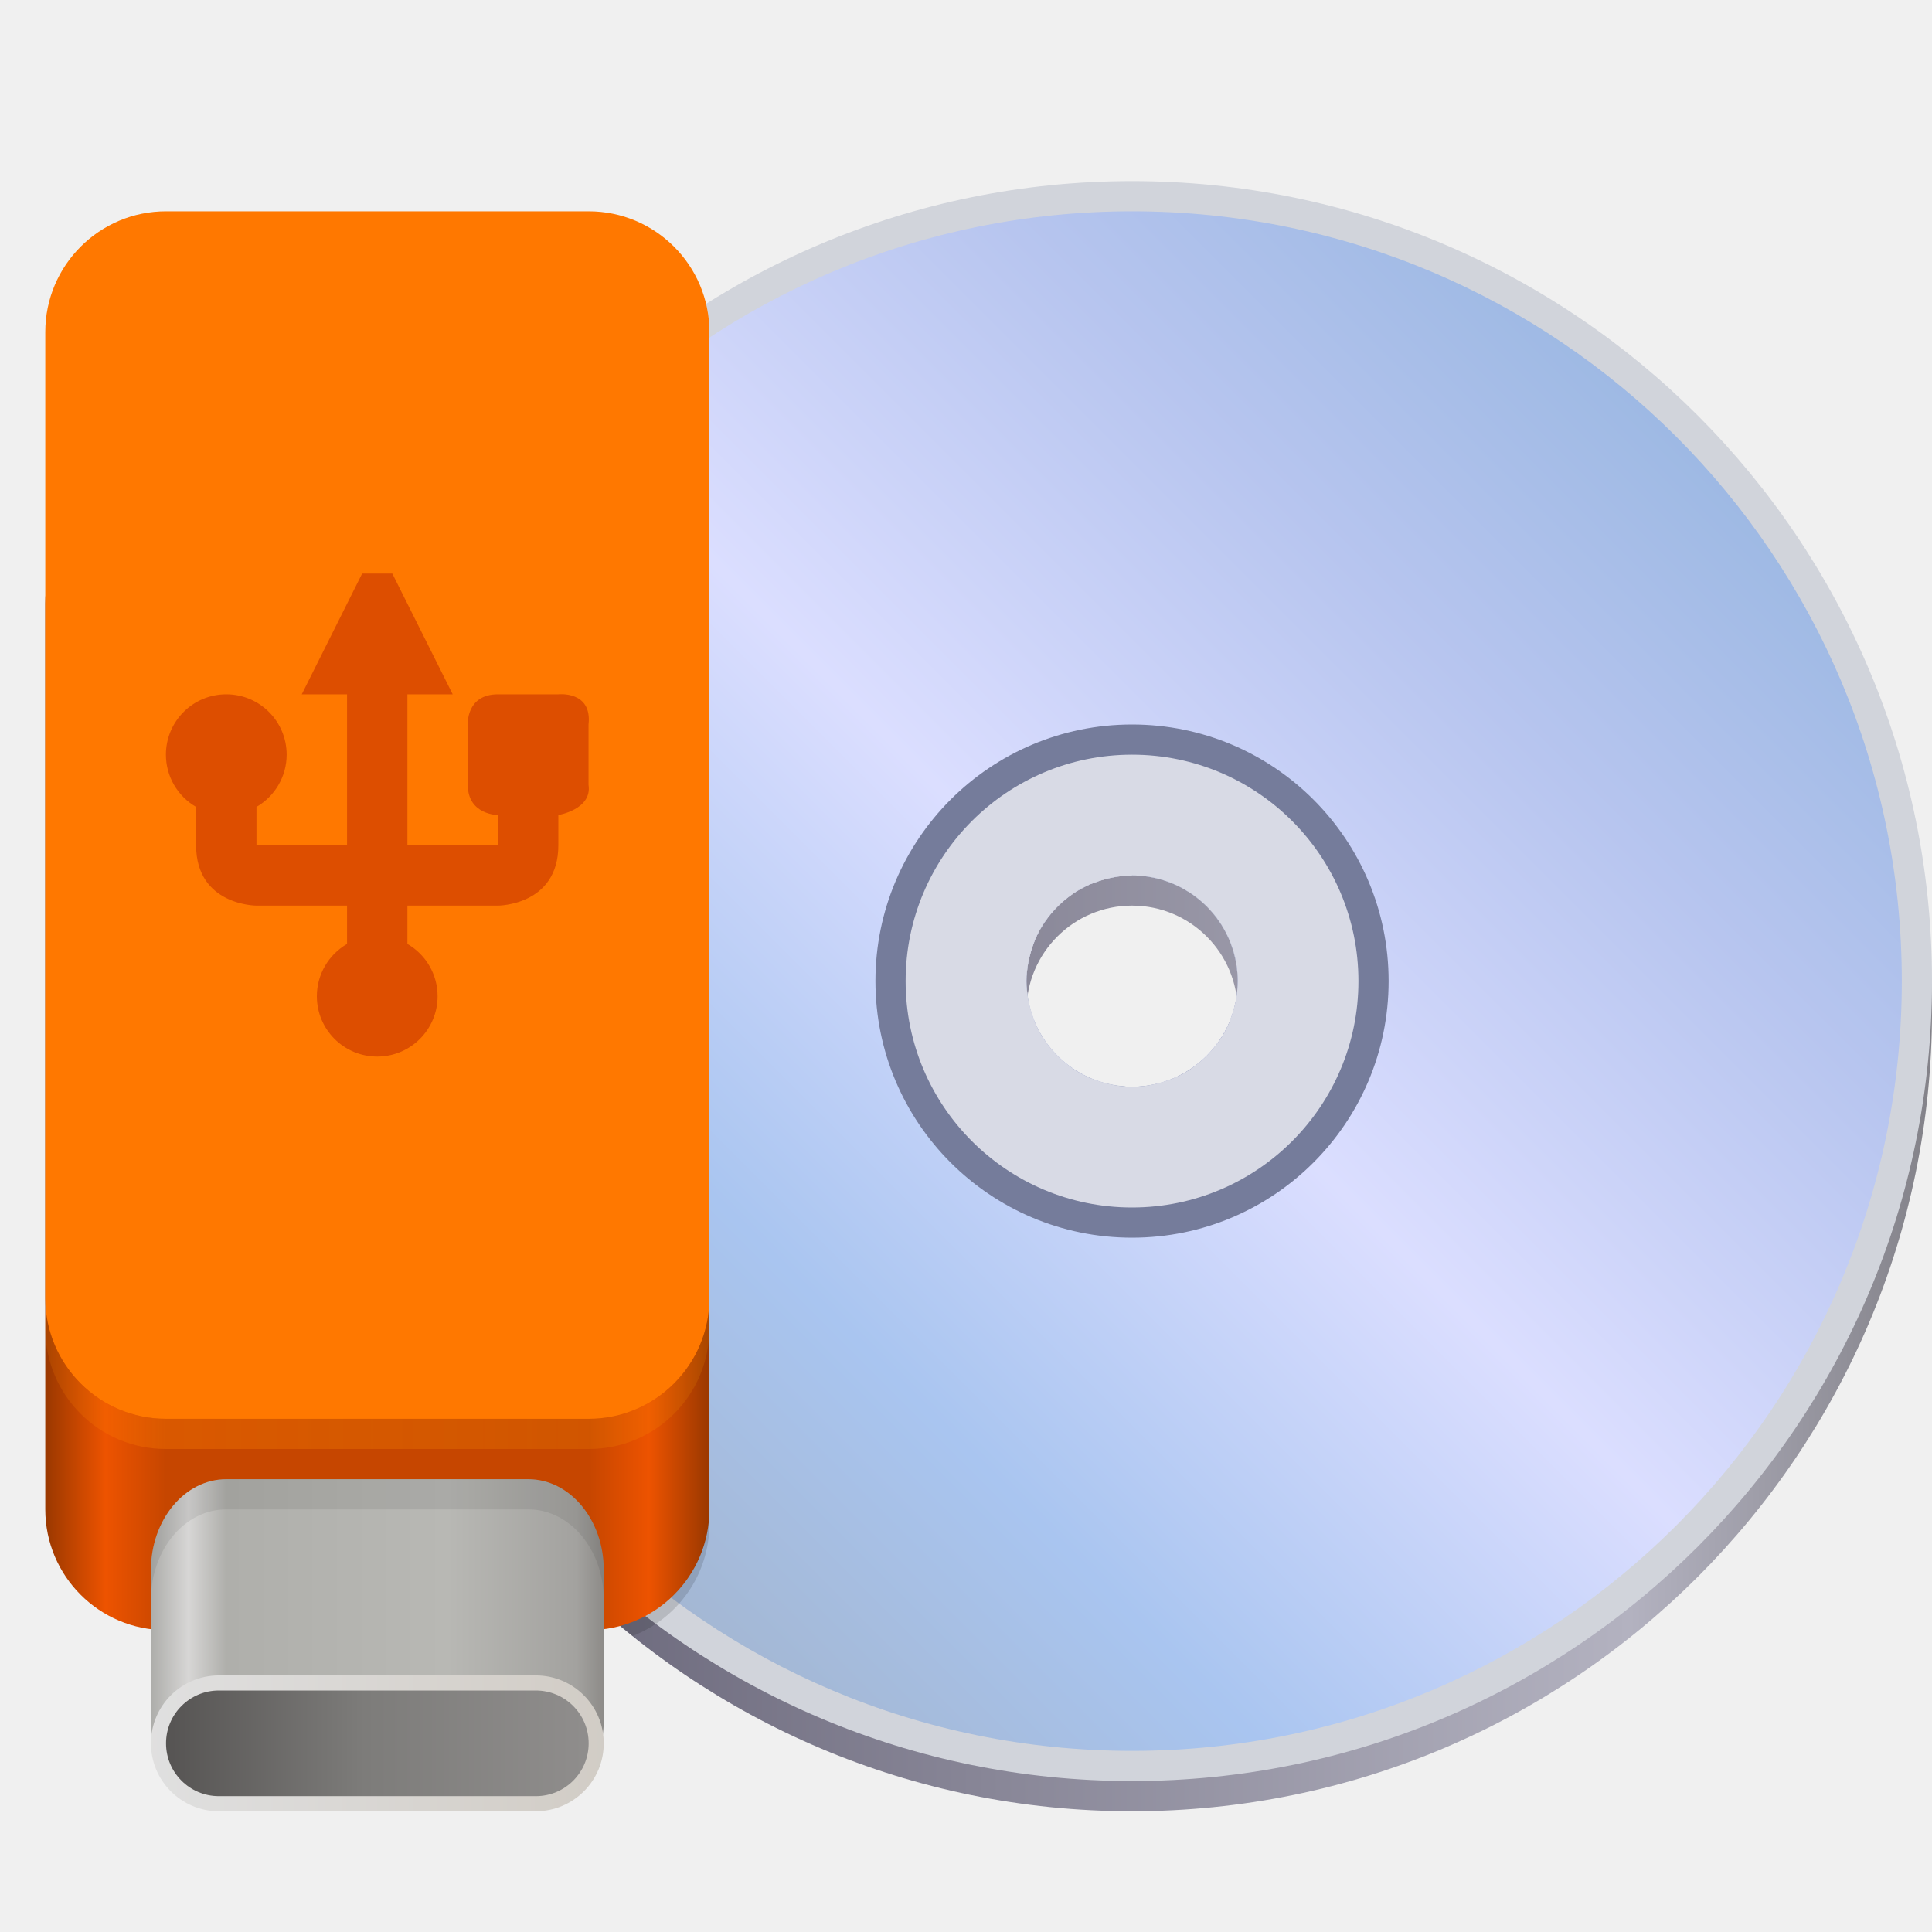
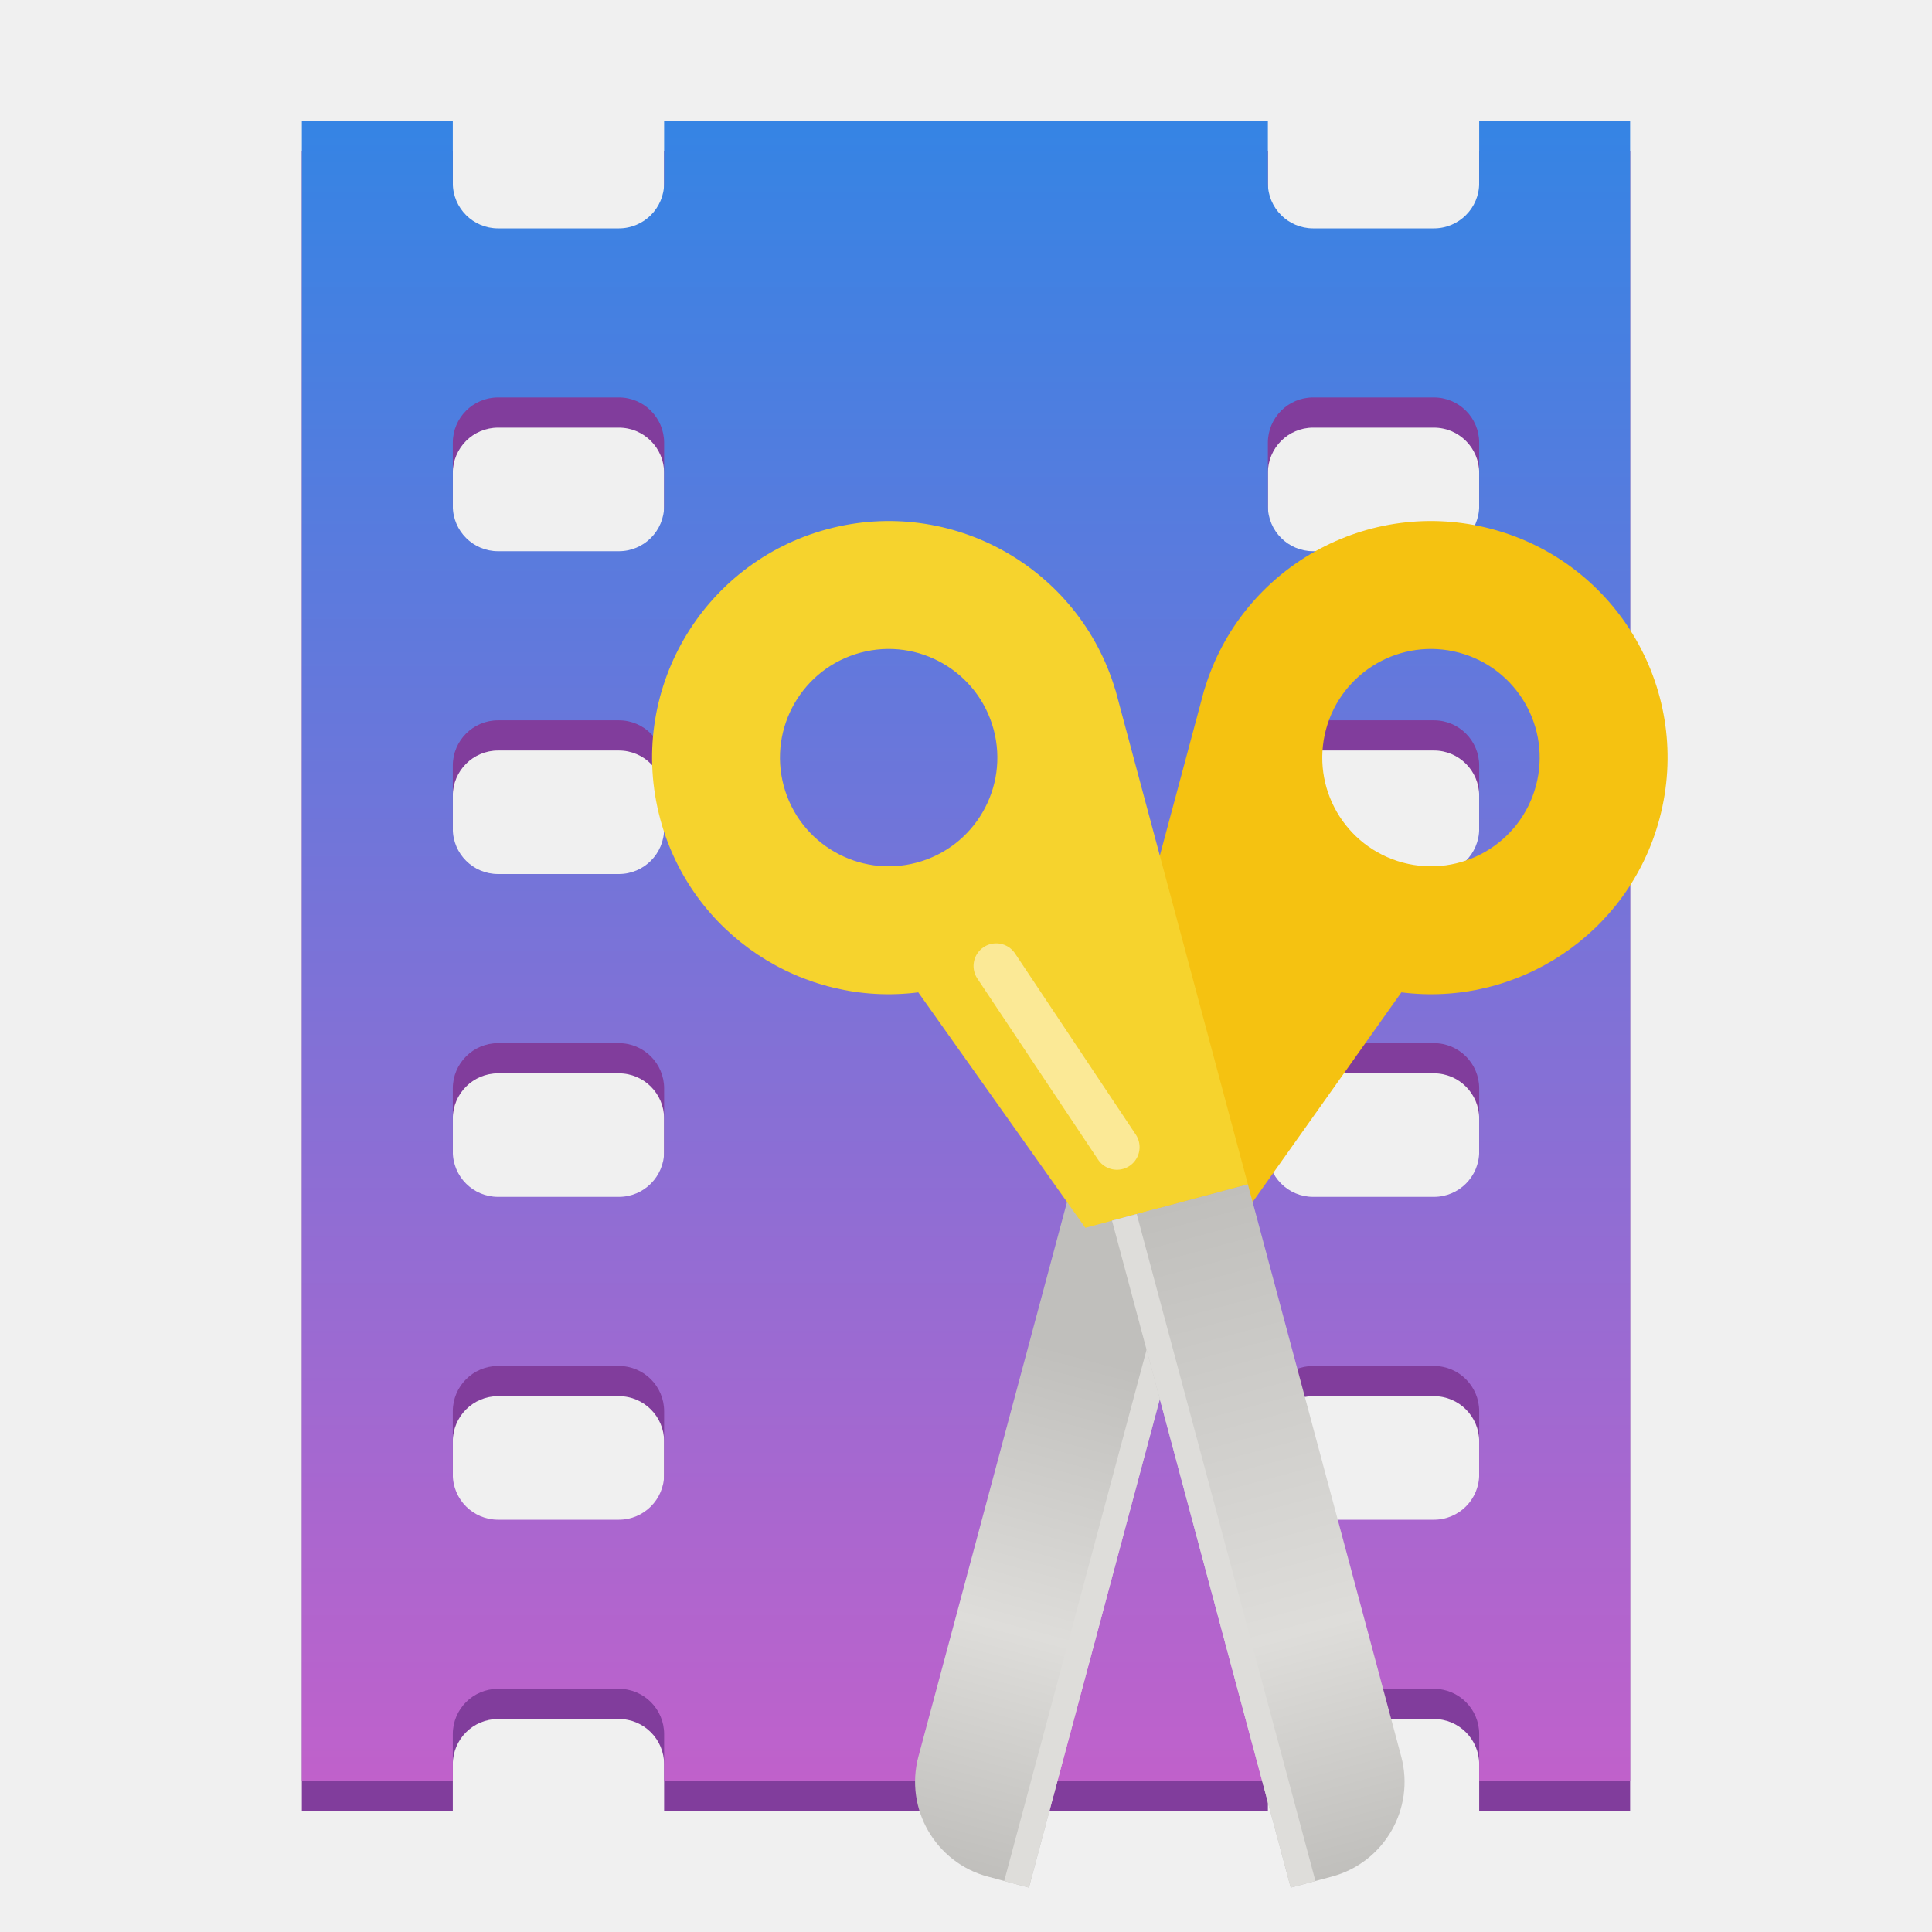
- <svg xmlns="http://www.w3.org/2000/svg" height="128px" viewBox="0 0 128 128" width="128px">
-   <linearGradient id="a" gradientUnits="userSpaceOnUse" x1="22" x2="128" y1="67" y2="67">
-     <stop offset="0" stop-color="#5c596d" />
-     <stop offset="0.811" stop-color="#b3b2c0" />
-     <stop offset="1" stop-color="#838289" />
-   </linearGradient>
-   <linearGradient id="b" gradientUnits="userSpaceOnUse" x1="38" x2="120" y1="102" y2="20">
-     <stop offset="0" stop-color="#a3b6d1" />
-     <stop offset="0.195" stop-color="#a9c5f0" />
-     <stop offset="0.451" stop-color="#dbdeff" />
-     <stop offset="0.707" stop-color="#b7c5ef" />
-     <stop offset="1" stop-color="#8fb2dd" />
-   </linearGradient>
-   <linearGradient id="c" gradientUnits="userSpaceOnUse" x1="3" x2="47" y1="70" y2="70">
-     <stop offset="0" stop-color="#9a3800" />
-     <stop offset="0.091" stop-color="#ed5300" />
-     <stop offset="0.182" stop-color="#c64600" />
-     <stop offset="0.818" stop-color="#c64600" />
-     <stop offset="0.909" stop-color="#ed5300" />
-     <stop offset="1" stop-color="#9a3800" />
-   </linearGradient>
-   <linearGradient id="d" gradientTransform="matrix(1.25 0 0 1.222225 -15 -41.33362)" gradientUnits="userSpaceOnUse" x1="20" x2="44" y1="123" y2="123">
-     <stop offset="0" stop-color="#adadaa" />
-     <stop offset="0.083" stop-color="#d7d6d5" />
-     <stop offset="0.167" stop-color="#afafab" />
-     <stop offset="0.655" stop-color="#b8b8b4" />
-     <stop offset="0.939" stop-color="#a3a29f" />
-     <stop offset="1" stop-color="#8d8b88" />
-   </linearGradient>
-   <linearGradient id="e" gradientTransform="matrix(1.25 0 0 1.125003 -14.99999 -28.50041)" gradientUnits="userSpaceOnUse" x1="19.5" x2="44.5" y1="128" y2="128">
-     <stop offset="0" stop-color="#e0e0e0" />
-     <stop offset="1" stop-color="#d1ccc5" />
-   </linearGradient>
-   <linearGradient id="f" gradientTransform="matrix(1.166667 0 0 0.875001 -12.33333 3.49984)" gradientUnits="userSpaceOnUse" x1="19.5" x2="44.5" y1="128" y2="128">
-     <stop offset="0" stop-color="#545251" />
-     <stop offset="0.471" stop-color="#7d7c7a" />
-     <stop offset="1" stop-color="#908e8d" />
-   </linearGradient>
-   <linearGradient id="g" gradientUnits="userSpaceOnUse" x1="3" x2="47" y1="91" y2="91">
-     <stop offset="0" stop-color="#ff8500" stop-opacity="0.153" />
-     <stop offset="0.186" stop-color="#ff7c00" stop-opacity="0.341" />
-     <stop offset="1" stop-color="#ffa200" stop-opacity="0.137" />
-   </linearGradient>
-   <path d="m 75 14 c -29.27 0 -53 23.73 -53 53 s 23.73 53 53 53 s 53 -23.73 53 -53 s -23.73 -53 -53 -53 z m 0 46 c 3.867 0 7 3.133 7 7 s -3.133 7 -7 7 s -7 -3.133 -7 -7 s 3.133 -7 7 -7 z m 0 0" fill="url(#a)" />
-   <path d="m 75 12 c -29.27 0 -53 23.73 -53 53 s 23.73 53 53 53 s 53 -23.73 53 -53 s -23.73 -53 -53 -53 z m 0 45.934 c 3.902 0 7.066 3.164 7.066 7.066 s -3.164 7.066 -7.066 7.066 c -0.176 -0.027 -0.348 -0.062 -0.52 -0.102 c -0.574 -0.043 -1.145 -0.156 -1.695 -0.34 c -0.309 -0.102 -0.609 -0.227 -0.906 -0.375 c -0.547 -0.27 -1.062 -0.613 -1.52 -1.016 c -0.211 -0.188 -0.406 -0.383 -0.594 -0.594 c -0.402 -0.457 -0.746 -0.973 -1.016 -1.52 c -0.148 -0.297 -0.273 -0.598 -0.375 -0.906 c -0.184 -0.551 -0.297 -1.121 -0.34 -1.695 c -0.039 -0.172 -0.074 -0.344 -0.102 -0.52 c 0.027 -0.176 0.062 -0.348 0.102 -0.52 c 0.043 -0.574 0.156 -1.145 0.34 -1.695 c 0.102 -0.309 0.227 -0.609 0.375 -0.906 c 0.27 -0.547 0.613 -1.062 1.016 -1.52 c 0.188 -0.211 0.383 -0.406 0.594 -0.594 c 0.457 -0.402 0.973 -0.746 1.52 -1.016 c 0.297 -0.148 0.598 -0.273 0.906 -0.375 c 0.551 -0.184 1.121 -0.297 1.695 -0.34 c 0.172 -0.039 0.344 -0.074 0.52 -0.102 z m 0 0" fill="#d1d4db" />
-   <path d="m 75 14 c -28.168 0 -51 22.832 -51 51 s 22.832 51 51 51 s 51 -22.832 51 -51 s -22.832 -51 -51 -51 z m 0 44 c 0.297 0 0.594 0.02 0.891 0.059 c 0.016 0.004 0.027 0.004 0.043 0.008 c 0.289 0.035 0.574 0.094 0.859 0.168 c 0.016 0.004 0.031 0.008 0.047 0.016 c 0.285 0.074 0.566 0.172 0.84 0.285 c 0.27 0.109 0.535 0.242 0.789 0.387 c 0.02 0.012 0.035 0.02 0.051 0.031 c 0.254 0.145 0.496 0.309 0.727 0.484 c 0.008 0.004 0.012 0.008 0.016 0.012 c 0.008 0.004 0.012 0.008 0.016 0.016 c 0.238 0.18 0.461 0.375 0.672 0.586 c 0.211 0.211 0.406 0.434 0.586 0.672 c 0.008 0.004 0.012 0.012 0.02 0.016 c 0 0.004 0.004 0.008 0.008 0.016 c 0.176 0.23 0.34 0.473 0.484 0.727 c 0.012 0.016 0.02 0.035 0.031 0.051 c 0.145 0.254 0.277 0.52 0.391 0.789 c 0.109 0.273 0.207 0.555 0.285 0.84 c 0.004 0.016 0.008 0.031 0.012 0.051 c 0.074 0.281 0.133 0.566 0.172 0.855 c 0 0.016 0.004 0.027 0.004 0.043 c 0.039 0.297 0.059 0.594 0.059 0.891 c -0.004 0.891 -0.18 1.773 -0.516 2.598 c -0.016 0.043 -0.031 0.086 -0.047 0.133 c -0.344 0.797 -0.832 1.527 -1.441 2.148 c -0.039 0.039 -0.078 0.078 -0.117 0.117 c -0.621 0.609 -1.352 1.098 -2.148 1.441 c -0.047 0.016 -0.09 0.031 -0.133 0.047 c -0.824 0.336 -1.707 0.512 -2.598 0.516 c -0.891 -0.004 -1.773 -0.18 -2.598 -0.52 c -0.043 -0.012 -0.086 -0.027 -0.133 -0.047 c -0.797 -0.34 -1.527 -0.828 -2.148 -1.438 c -0.039 -0.039 -0.078 -0.078 -0.117 -0.117 c -0.609 -0.621 -1.098 -1.352 -1.441 -2.152 c -0.016 -0.043 -0.031 -0.086 -0.043 -0.129 c -0.34 -0.824 -0.516 -1.707 -0.52 -2.598 c 0.004 -0.891 0.18 -1.773 0.516 -2.598 c 0.016 -0.043 0.031 -0.086 0.047 -0.133 c 0.344 -0.797 0.832 -1.527 1.441 -2.148 l 0.117 -0.117 c 0.621 -0.609 1.352 -1.098 2.148 -1.441 c 0.047 -0.016 0.09 -0.031 0.133 -0.047 c 0.824 -0.336 1.707 -0.512 2.598 -0.516 z m 0 0" fill="url(#b)" />
-   <path d="m 75 48 c -9.391 0 -17 7.609 -17 17 s 7.609 17 17 17 s 17 -7.609 17 -17 s -7.609 -17 -17 -17 z m 0 10 c 3.867 0 7 3.133 7 7 s -3.133 7 -7 7 s -7 -3.133 -7 -7 s 3.133 -7 7 -7 z m 0 0" fill="#757c9b" />
-   <path d="m 46.984 26.684 c -14.953 9.785 -23.973 26.445 -23.984 44.316 c 0.031 4.086 0.539 8.152 1.504 12.125 c 3.211 10.059 9.348 18.809 17.406 25.262 c 2.98 -1.16 5.09 -4.039 5.09 -7.438 v -74 c 0 -0.09 -0.012 -0.176 -0.016 -0.266 z m 0 0" fill-opacity="0.129" />
-   <path d="m 11 32 h 28 c 4.418 0 8 3.582 8 8 v 60 c 0 4.418 -3.582 8 -8 8 h -28 c -4.418 0 -8 -3.582 -8 -8 v -60 c 0 -4.418 3.582 -8 8 -8 z m 0 0" fill="url(#c)" />
-   <path d="m 75 50 c -8.285 0 -15 6.715 -15 15 s 6.715 15 15 15 s 15 -6.715 15 -15 s -6.715 -15 -15 -15 z m 0 8 c 0.152 0 0.301 0.004 0.453 0.016 c 0.035 0.004 0.07 0.004 0.105 0.008 c 0.113 0.008 0.227 0.023 0.34 0.035 c 0.043 0.008 0.086 0.012 0.129 0.016 c 0.008 0.004 0.012 0.004 0.02 0.004 c 0.133 0.023 0.262 0.047 0.395 0.074 c 0.035 0.008 0.066 0.016 0.102 0.02 c 0.125 0.031 0.254 0.062 0.379 0.098 c 0.023 0.008 0.051 0.016 0.074 0.02 c 0.137 0.043 0.27 0.086 0.402 0.137 c 0.039 0.016 0.078 0.031 0.121 0.043 c 0.109 0.043 0.219 0.09 0.332 0.137 c 0.027 0.016 0.059 0.027 0.09 0.043 c 0.121 0.055 0.238 0.113 0.359 0.176 c 0.004 0.004 0.008 0.008 0.016 0.012 c 0.043 0.023 0.086 0.047 0.129 0.074 c 0.09 0.051 0.184 0.105 0.273 0.164 c 0.035 0.02 0.074 0.043 0.109 0.066 c 0.125 0.082 0.246 0.164 0.363 0.254 c 0 0 0.004 0 0.004 0.004 c 0.008 0.004 0.012 0.008 0.02 0.016 c 0.105 0.078 0.211 0.16 0.312 0.25 c 0.031 0.027 0.062 0.055 0.098 0.082 c 0.109 0.098 0.219 0.199 0.324 0.305 s 0.207 0.215 0.305 0.328 c 0.027 0.031 0.055 0.062 0.086 0.098 c 0.086 0.098 0.168 0.203 0.25 0.309 c 0.004 0.008 0.008 0.012 0.016 0.02 c 0 0 0 0.004 0.004 0.004 c 0.086 0.117 0.168 0.238 0.25 0.363 c 0.023 0.035 0.047 0.074 0.07 0.109 c 0.055 0.09 0.109 0.184 0.164 0.277 c 0.023 0.039 0.047 0.082 0.07 0.129 c 0.004 0.004 0.008 0.008 0.012 0.016 c 0.062 0.117 0.121 0.234 0.176 0.355 c 0.016 0.031 0.027 0.062 0.043 0.094 c 0.047 0.109 0.094 0.219 0.137 0.332 c 0.012 0.039 0.027 0.078 0.043 0.121 c 0.051 0.129 0.094 0.262 0.137 0.398 c 0.004 0.023 0.012 0.051 0.02 0.078 c 0.035 0.121 0.066 0.25 0.098 0.375 c 0.004 0.035 0.012 0.066 0.02 0.102 c 0.027 0.133 0.051 0.266 0.074 0.398 c 0 0.004 0 0.012 0.004 0.016 c 0.004 0.043 0.008 0.086 0.016 0.133 c 0.012 0.109 0.027 0.223 0.035 0.34 c 0.004 0.031 0.004 0.066 0.008 0.102 c 0.012 0.152 0.016 0.301 0.016 0.453 c -0.004 0.414 -0.043 0.824 -0.121 1.23 c -0.02 0.109 -0.043 0.215 -0.07 0.32 c -0.074 0.316 -0.168 0.625 -0.281 0.926 c -0.035 0.098 -0.07 0.195 -0.105 0.289 c -0.164 0.379 -0.355 0.738 -0.578 1.078 c -0.039 0.059 -0.082 0.113 -0.125 0.168 c -0.199 0.285 -0.422 0.555 -0.66 0.805 c -0.078 0.082 -0.16 0.164 -0.238 0.238 c -0.254 0.242 -0.523 0.465 -0.805 0.664 c -0.059 0.043 -0.113 0.086 -0.168 0.125 c -0.344 0.223 -0.703 0.414 -1.078 0.574 c -0.098 0.039 -0.195 0.074 -0.289 0.109 c -0.305 0.113 -0.613 0.207 -0.926 0.281 c -0.109 0.027 -0.215 0.051 -0.324 0.07 c -0.406 0.078 -0.816 0.117 -1.23 0.121 c -0.414 -0.004 -0.824 -0.043 -1.23 -0.121 c -0.109 -0.02 -0.215 -0.043 -0.32 -0.07 c -0.316 -0.074 -0.625 -0.168 -0.926 -0.281 c -0.098 -0.035 -0.195 -0.07 -0.289 -0.105 c -0.379 -0.164 -0.738 -0.355 -1.078 -0.578 c -0.059 -0.039 -0.113 -0.082 -0.168 -0.125 c -0.285 -0.199 -0.555 -0.422 -0.805 -0.66 c -0.082 -0.078 -0.164 -0.16 -0.238 -0.238 c -0.242 -0.254 -0.465 -0.523 -0.664 -0.805 c -0.043 -0.059 -0.086 -0.113 -0.125 -0.168 c -0.223 -0.344 -0.414 -0.703 -0.574 -1.078 c -0.039 -0.098 -0.074 -0.195 -0.109 -0.289 c -0.113 -0.305 -0.207 -0.613 -0.281 -0.926 c -0.027 -0.109 -0.051 -0.215 -0.07 -0.324 c -0.078 -0.406 -0.117 -0.816 -0.121 -1.23 c 0.004 -0.414 0.043 -0.824 0.121 -1.23 c 0.02 -0.109 0.043 -0.215 0.07 -0.324 c 0.074 -0.312 0.168 -0.621 0.281 -0.926 c 0.035 -0.094 0.07 -0.191 0.109 -0.289 c 0.16 -0.375 0.352 -0.734 0.574 -1.078 c 0.039 -0.055 0.082 -0.109 0.125 -0.168 c 0.199 -0.281 0.422 -0.551 0.664 -0.805 c 0.074 -0.078 0.156 -0.16 0.238 -0.238 c 0.25 -0.238 0.52 -0.461 0.805 -0.66 c 0.055 -0.043 0.109 -0.086 0.168 -0.125 c 0.34 -0.223 0.699 -0.414 1.078 -0.578 c 0.094 -0.035 0.191 -0.07 0.289 -0.105 c 0.301 -0.113 0.609 -0.207 0.926 -0.281 c 0.105 -0.027 0.211 -0.051 0.32 -0.07 c 0.406 -0.078 0.816 -0.117 1.23 -0.121 z m 0 0" fill="#d8dae5" />
-   <path d="m 11 14 h 28 c 4.418 0 8 3.582 8 8 v 64 c 0 4.418 -3.582 8 -8 8 h -28 c -4.418 0 -8 -3.582 -8 -8 v -64 c 0 -4.418 3.582 -8 8 -8 z m 0 0" fill="#ff7800" />
-   <path d="m 15 98 h 20 c 2.762 0 5 2.688 5 6 v 10 c 0 3.312 -2.238 6 -5 6 h -20 c -2.762 0 -5 -2.688 -5 -6 v -10 c 0 -3.312 2.238 -6 5 -6 z m 0 0" fill="url(#d)" />
-   <path d="m 14.5 111 h 21 c 2.484 0 4.5 2.016 4.5 4.5 s -2.016 4.5 -4.5 4.5 h -21 c -2.484 0 -4.5 -2.016 -4.5 -4.5 s 2.016 -4.5 4.5 -4.5 z m 0 0" fill="url(#e)" />
-   <path d="m 14.5 112 h 21 c 1.934 0 3.5 1.566 3.5 3.5 s -1.566 3.5 -3.5 3.5 h -21 c -1.934 0 -3.5 -1.566 -3.5 -3.5 s 1.566 -3.5 3.5 -3.5 z m 0 0" fill="url(#f)" />
-   <path d="m 25.992 38 h -2 l -4 8 h 3 v 10 h -6 v -2.539 c 1.234 -0.719 2 -2.031 2 -3.461 c 0 -2.211 -1.789 -4 -4 -4 c -2.211 0 -4 1.789 -4 4 c 0 1.43 0.766 2.75 2 3.461 v 2.539 c 0 4 4 4 4 4 h 6 v 2.539 c -1.234 0.719 -2 2.031 -2 3.461 c 0 2.211 1.789 4 4 4 c 2.211 0 4 -1.789 4 -4 c 0 -1.43 -0.766 -2.75 -2 -3.461 v -2.539 h 6 s 4 0 4 -4 v -2 s 2.25 -0.375 2 -2 v -4 c 0.25 -2.25 -2 -2 -2 -2 h -4 c -2.125 0 -2 2 -2 2 v 4 c 0 2 2 2 2 2 v 2 h -6 v -10 h 3 z m 0 0" fill="#dd4e00" />
-   <path d="m 3 86 v 2 c 0 4.434 3.566 8 8 8 h 28 c 4.434 0 8 -3.566 8 -8 v -2 c 0 4.434 -3.566 8 -8 8 h -28 c -4.434 0 -8 -3.566 -8 -8 z m 0 0" fill="url(#g)" />
-   <path d="m 15 98 c -2.77 0 -5 2.676 -5 6 v 2 c 0 -3.324 2.23 -6 5 -6 h 20 c 2.77 0 5 2.676 5 6 v -2 c 0 -3.324 -2.23 -6 -5 -6 z m 0 0" fill-opacity="0.078" />
+ <svg xmlns="http://www.w3.org/2000/svg" width="128" height="128" fill="none">
+   <g clip-path="url(#a)">
+     <path fill-rule="evenodd" clip-rule="evenodd" d="M20 10h10v4.13a3 3 0 0 0 3 3h8a3 3 0 0 0 3-3V10h40v4.13a3 3 0 0 0 3 3h8a3 3 0 0 0 3-3V10h10v110H98v-3.111a3 3 0 0 0-3-3h-8a3 3 0 0 0-3 3V120H44v-3.111a3 3 0 0 0-3-3h-8a3 3 0 0 0-3 3V120H20V10Zm67 18.333a3 3 0 0 0-3 3v4.186a3 3 0 0 0 3 3h8a3 3 0 0 0 3-3v-4.186a3 3 0 0 0-3-3h-8Zm-3 24.39a3 3 0 0 1 3-3h8a3 3 0 0 1 3 3v4.184a3 3 0 0 1-3 3h-8a3 3 0 0 1-3-3v-4.185Zm3 18.388a3 3 0 0 0-3 3v4.185a3 3 0 0 0 3 3h8a3 3 0 0 0 3-3v-4.185a3 3 0 0 0-3-3h-8ZM84 95.5a3 3 0 0 1 3-3h8a3 3 0 0 1 3 3v4.185a3 3 0 0 1-3 3h-8a3 3 0 0 1-3-3V95.5ZM33 28.333a3 3 0 0 0-3 3v4.186a3 3 0 0 0 3 3h8a3 3 0 0 0 3-3v-4.186a3 3 0 0 0-3-3h-8Zm-3 24.39a3 3 0 0 1 3-3h8a3 3 0 0 1 3 3v4.184a3 3 0 0 1-3 3h-8a3 3 0 0 1-3-3v-4.185Zm3 18.388a3 3 0 0 0-3 3v4.185a3 3 0 0 0 3 3h8a3 3 0 0 0 3-3v-4.185a3 3 0 0 0-3-3h-8ZM30 95.5a3 3 0 0 1 3-3h8a3 3 0 0 1 3 3v4.185a3 3 0 0 1-3 3h-8a3 3 0 0 1-3-3V95.5Z" fill="#813D9C" />
+     <path fill-rule="evenodd" clip-rule="evenodd" d="M20 8h10v4.13a3 3 0 0 0 3 3h8a3 3 0 0 0 3-3V8h40v4.13a3 3 0 0 0 3 3h8a3 3 0 0 0 3-3V8h10v110H98v-3.111a3 3 0 0 0-3-3h-8a3 3 0 0 0-3 3V118H44v-3.111a3 3 0 0 0-3-3h-8a3 3 0 0 0-3 3V118H20V8Zm67 18.333a3 3 0 0 0-3 3v4.186a3 3 0 0 0 3 3h8a3 3 0 0 0 3-3v-4.186a3 3 0 0 0-3-3h-8Zm-3 24.39a3 3 0 0 1 3-3h8a3 3 0 0 1 3 3v4.184a3 3 0 0 1-3 3h-8a3 3 0 0 1-3-3v-4.185Zm3 18.388a3 3 0 0 0-3 3v4.185a3 3 0 0 0 3 3h8a3 3 0 0 0 3-3v-4.185a3 3 0 0 0-3-3h-8ZM84 93.5a3 3 0 0 1 3-3h8a3 3 0 0 1 3 3v4.185a3 3 0 0 1-3 3h-8a3 3 0 0 1-3-3V93.5ZM33 26.333a3 3 0 0 0-3 3v4.186a3 3 0 0 0 3 3h8a3 3 0 0 0 3-3v-4.186a3 3 0 0 0-3-3h-8Zm-3 24.39a3 3 0 0 1 3-3h8a3 3 0 0 1 3 3v4.184a3 3 0 0 1-3 3h-8a3 3 0 0 1-3-3v-4.185Zm3 18.388a3 3 0 0 0-3 3v4.185a3 3 0 0 0 3 3h8a3 3 0 0 0 3-3v-4.185a3 3 0 0 0-3-3h-8ZM30 93.5a3 3 0 0 1 3-3h8a3 3 0 0 1 3 3v4.185a3 3 0 0 1-3 3h-8a3 3 0 0 1-3-3V93.5Z" fill="url(#b)" />
+     <path fill-rule="evenodd" clip-rule="evenodd" d="M109.944 54.25c2.24-8.36-2.722-16.953-11.082-19.194-8.224-2.203-16.673 2.561-19.08 10.674h-.005l-.079.295a14.524 14.524 0 0 0-.06.227l-8.63 32.208 10.77 2.886 11.067-15.6c7.656.975 15.046-3.833 17.099-11.495ZM96.669 43.24a7.2 7.2 0 1 1-3.727 13.91 7.2 7.2 0 0 1 3.727-13.91Z" fill="#F5C211" />
+     <path d="m80.008 80.872-9.001-2.412-10.158 37.909a6.5 6.5 0 0 0 4.597 7.961l2.722.729 11.84-44.187Z" fill="url(#c)" />
+     <path d="m80.008 80.872-1.636-.438-11.84 44.187 1.636.438 11.84-44.187Z" fill="#DEDDDA" />
+     <path fill-rule="evenodd" clip-rule="evenodd" d="M43.739 54.25c-2.24-8.36 2.721-16.953 11.082-19.194 8.223-2.203 16.673 2.561 19.079 10.675l.005-.002.107.397.003.012.003.013 8.658 32.31-10.77 2.885-11.068-15.6c-7.656.975-15.046-3.833-17.1-11.495Zm13.274-11.01a7.2 7.2 0 1 0 3.727 13.91 7.2 7.2 0 0 0-3.727-13.91Z" fill="#F6D32D" />
+     <path d="m73.674 80.872 9.001-2.412 10.158 37.909a6.5 6.5 0 0 1-4.596 7.961l-2.723.729-11.84-44.187Z" fill="url(#d)" />
+     <path d="m73.674 80.872 1.637-.438 11.84 44.187-1.637.438-11.84-44.187Z" fill="#DEDDDA" />
+     <path d="m66 64 8 12" stroke="#fff" stroke-opacity=".5" stroke-width="3" stroke-linecap="round" />
+   </g>
+   <defs>
+     <linearGradient id="b" x1="108" y1="118" x2="108" y2="8" gradientUnits="userSpaceOnUse">
+       <stop stop-color="#C061CB" />
+       <stop offset="1" stop-color="#3584E4" />
+     </linearGradient>
+     <linearGradient id="c" x1="75.507" y1="79.666" x2="63.668" y2="123.853" gradientUnits="userSpaceOnUse">
+       <stop offset=".234" stop-color="#C0BFBC" />
+       <stop offset=".646" stop-color="#DEDDDA" />
+       <stop offset="1" stop-color="#C0BFBC" />
+     </linearGradient>
+     <linearGradient id="d" x1="78.175" y1="79.666" x2="90.015" y2="123.853" gradientUnits="userSpaceOnUse">
+       <stop stop-color="#C0BFBC" />
+       <stop offset=".646" stop-color="#DEDDDA" />
+       <stop offset="1" stop-color="#C0BFBC" />
+     </linearGradient>
+     <clipPath id="a">
+       <path fill="#fff" d="M0 0h128v128H0z" />
+     </clipPath>
+   </defs>
</svg>
